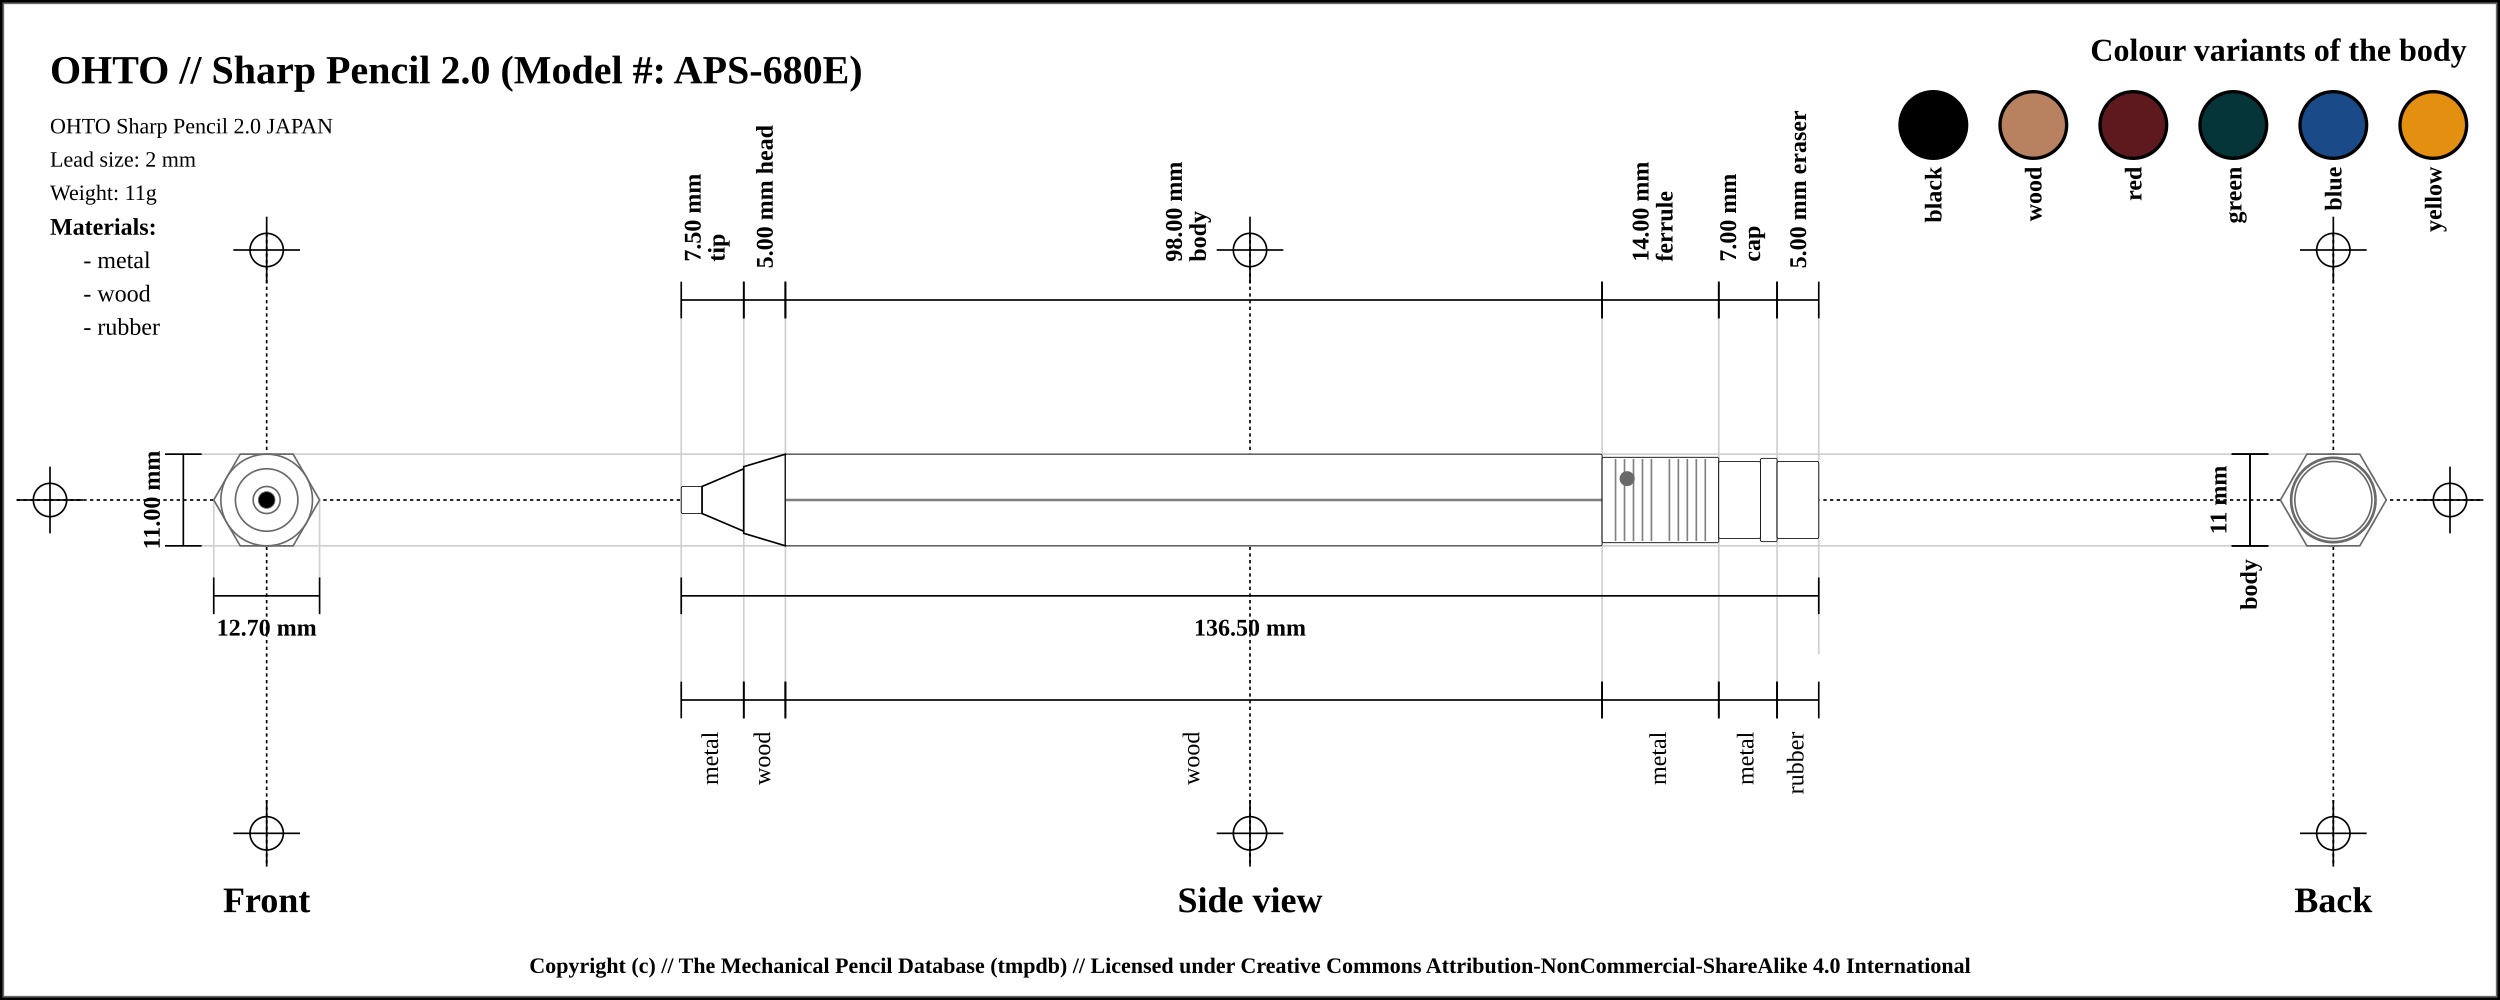
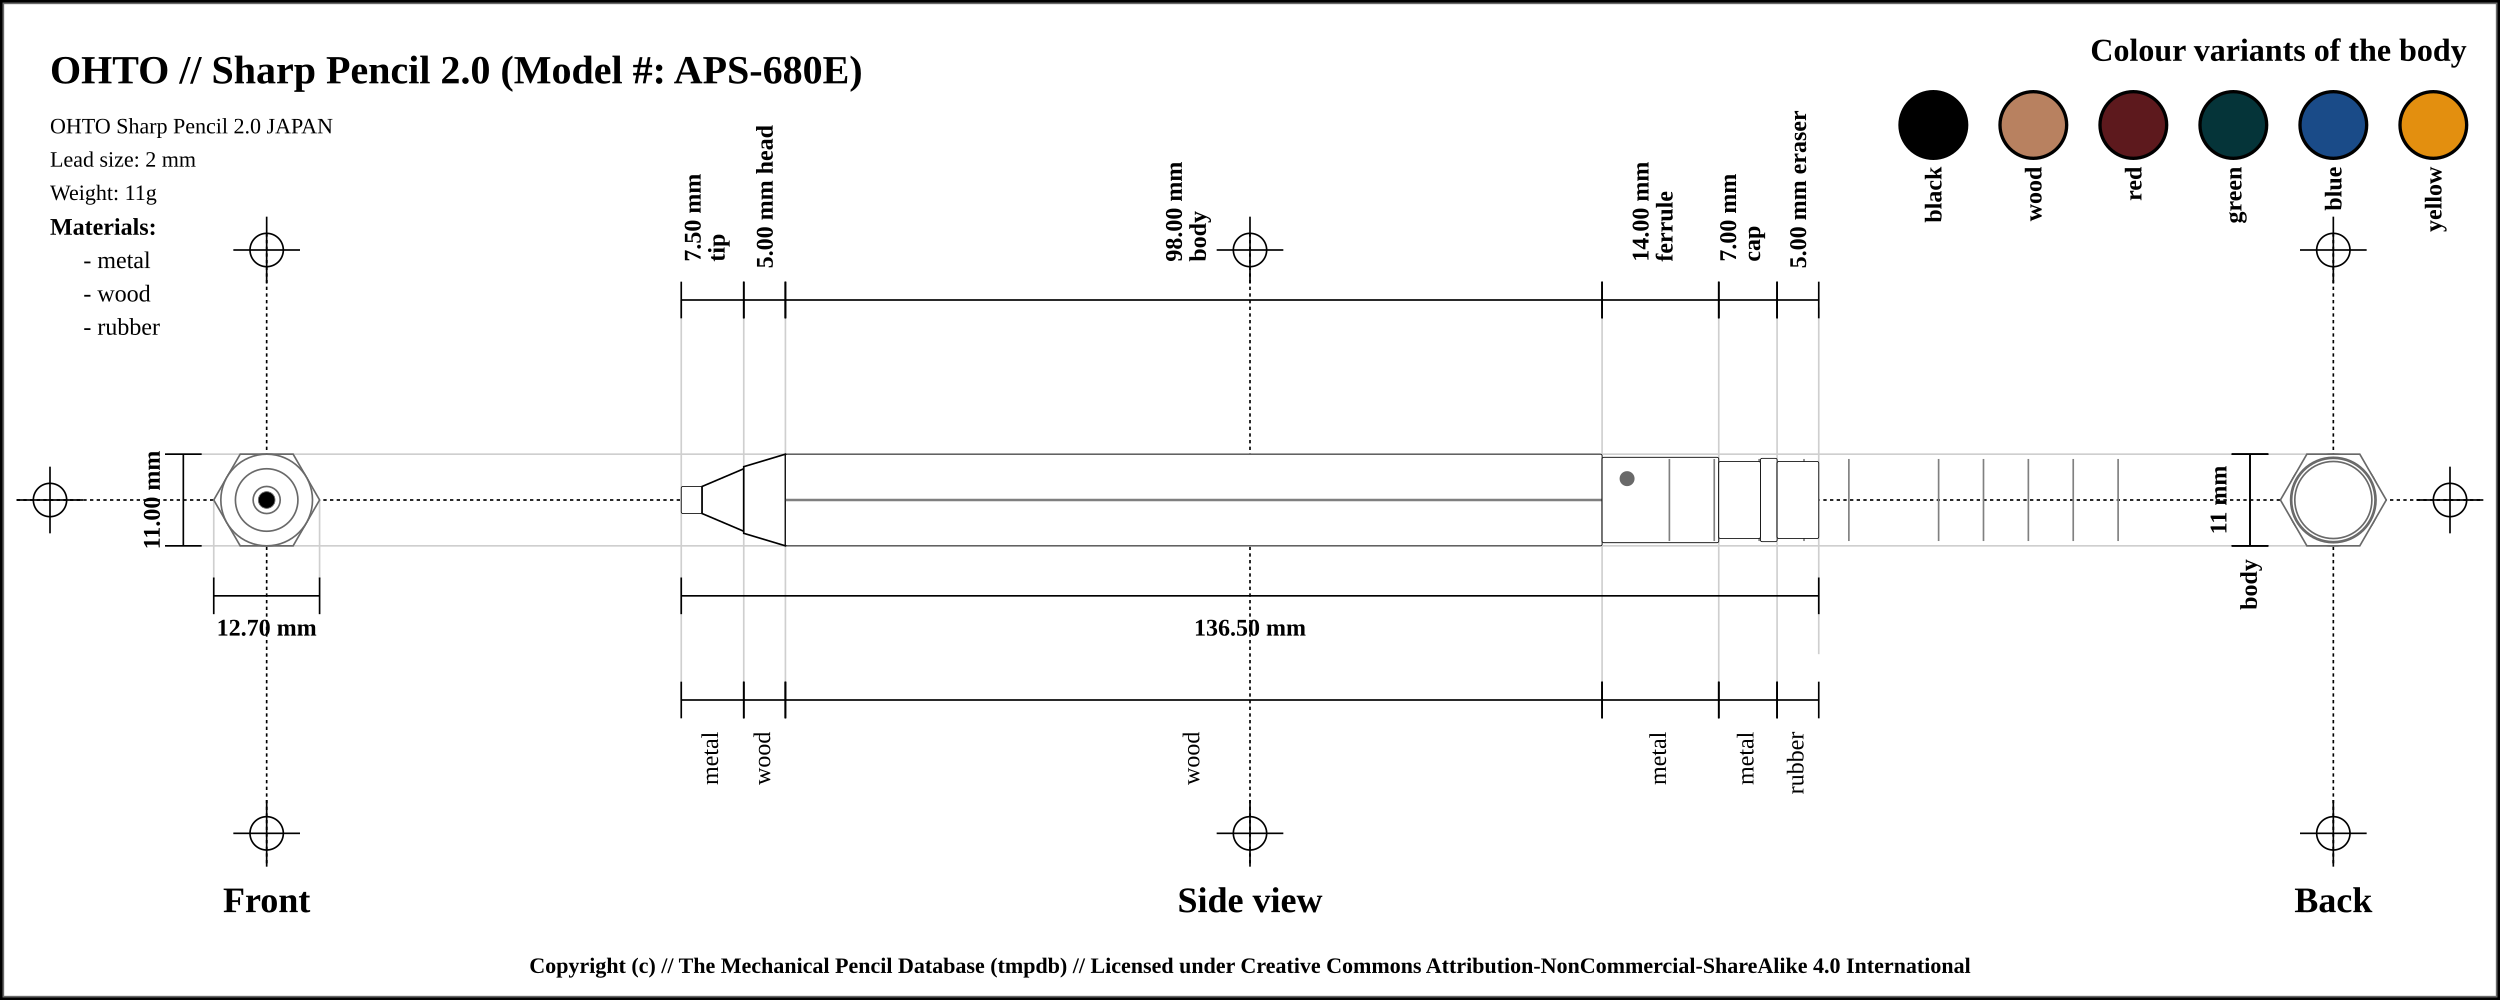
<svg xmlns="http://www.w3.org/2000/svg" width="1500" height="600">
  <pattern id="diagonalHatch" patternUnits="userSpaceOnUse" width="8" height="8">
    <rect width="6" height="6" fill="none" />
    <path stroke="dimgray" stroke-linecap="round" stroke-width="1" d="M 4,4 L 8,8" />
    <path stroke="dimgray" stroke-linecap="round" stroke-width="1" d="M 4,4 L 0,8" />
    <path stroke="gray" stroke-linecap="round" stroke-width="1" d="M 4,4 L 8,0" />
    <path stroke="gray" stroke-linecap="round" stroke-width="1" d="M 4,4 L 0,0" />
  </pattern>
  <rect x="0" y="0" width="1500" height="600" fill="white" stroke="black" stroke-width="4" />
  <rect x="2" y="2" width="1496" height="596" fill="white" stroke="dimgray" stroke-width="1" />
  <line x1="10" y1="300" x2="1490" y2="300" stroke="#000000" stroke-dasharray="2" stroke-width="1" />
  <line x1="10" y1="300" x2="50" y2="300" stroke="#000000" stroke-width="1" />
  <line x1="30" y1="280" x2="30" y2="320" stroke="#000000" stroke-width="1" />
  <circle r="10" cx="30" cy="300" fill="none" stroke="#000000" stroke-width="1" />
  <line x1="1450" y1="300" x2="1490" y2="300" stroke="#000000" stroke-width="1" />
  <line x1="1470" y1="280" x2="1470" y2="320" stroke="#000000" stroke-width="1" />
  <circle r="10" cx="1470" cy="300" fill="none" stroke="#000000" stroke-width="1" />
  <line x1="160" y1="140" x2="160" y2="520" stroke="#000000" stroke-dasharray="2" stroke-width="1" />
  <line x1="140" y1="150" x2="180" y2="150" stroke="#000000" stroke-width="1" />
  <line x1="160" y1="130" x2="160" y2="170" stroke="#000000" stroke-width="1" />
  <circle r="10" cx="160" cy="150" fill="none" stroke="#000000" stroke-width="1" />
  <line x1="140" y1="500" x2="180" y2="500" stroke="#000000" stroke-width="1" />
  <line x1="160" y1="480" x2="160" y2="520" stroke="#000000" stroke-width="1" />
  <circle r="10" cx="160" cy="500" fill="none" stroke="#000000" stroke-width="1" />
  <line x1="750" y1="140" x2="750" y2="520" stroke="#000000" stroke-dasharray="2" stroke-width="1" />
  <line x1="730" y1="150" x2="770" y2="150" stroke="#000000" stroke-width="1" />
  <line x1="750" y1="130" x2="750" y2="170" stroke="#000000" stroke-width="1" />
  <circle r="10" cx="750" cy="150" fill="none" stroke="#000000" stroke-width="1" />
  <line x1="730" y1="500" x2="770" y2="500" stroke="#000000" stroke-width="1" />
  <line x1="750" y1="480" x2="750" y2="520" stroke="#000000" stroke-width="1" />
  <circle r="10" cx="750" cy="500" fill="none" stroke="#000000" stroke-width="1" />
  <line x1="1400" y1="140" x2="1400" y2="520" stroke="#000000" stroke-dasharray="2" stroke-width="1" />
  <line x1="1380" y1="150" x2="1420" y2="150" stroke="#000000" stroke-width="1" />
  <line x1="1400" y1="130" x2="1400" y2="170" stroke="#000000" stroke-width="1" />
  <circle r="10" cx="1400" cy="150" fill="none" stroke="#000000" stroke-width="1" />
  <line x1="1380" y1="500" x2="1420" y2="500" stroke="#000000" stroke-width="1" />
  <line x1="1400" y1="480" x2="1400" y2="520" stroke="#000000" stroke-width="1" />
  <circle r="10" cx="1400" cy="500" fill="none" stroke="#000000" stroke-width="1" />
  <text x="30" y="50" font-size="2.0em" font-weight="bold"> OHTO // Sharp Pencil 2.0 (Model #: APS-680E)</text>
  <text x="30" y="80" font-size="1.1em"> OHTO Sharp Pencil 2.0 JAPAN</text>
  <text x="30" y="100" font-size="1.1em"> Lead size: 2 mm</text>
  <text x="30" y="120" font-size="1.1em"> Weight: 11g</text>
  <text x="1480" y="30" font-size="1.6em" font-weight="bold" text-anchor="end" dominant-baseline="central">Colour variants of the body</text>
  <rect x="1440" y="55" width="40" rx="50%" ry="50%" height="40" stroke="black" stroke-width="2" fill="#e38f0f" />
  <text x="1460" y="100" transform="rotate(-90, 1460, 100)" font-size="1.2em" font-weight="bold" text-anchor="end" dominant-baseline="central">yellow</text>
  <rect x="1380" y="55" width="40" rx="50%" ry="50%" height="40" stroke="black" stroke-width="2" fill="#1a4b88" />
  <text x="1400" y="100" transform="rotate(-90, 1400, 100)" font-size="1.2em" font-weight="bold" text-anchor="end" dominant-baseline="central">blue</text>
  <rect x="1320" y="55" width="40" rx="50%" ry="50%" height="40" stroke="black" stroke-width="2" fill="#053439" />
  <text x="1340" y="100" transform="rotate(-90, 1340, 100)" font-size="1.2em" font-weight="bold" text-anchor="end" dominant-baseline="central">green</text>
  <rect x="1260" y="55" width="40" rx="50%" ry="50%" height="40" stroke="black" stroke-width="2" fill="#5d191d" />
  <text x="1280" y="100" transform="rotate(-90, 1280, 100)" font-size="1.2em" font-weight="bold" text-anchor="end" dominant-baseline="central">red</text>
  <rect x="1200" y="55" width="40" rx="50%" ry="50%" height="40" stroke="black" stroke-width="2" fill="#b88160" />
  <text x="1220" y="100" transform="rotate(-90, 1220, 100)" font-size="1.2em" font-weight="bold" text-anchor="end" dominant-baseline="central">wood</text>
  <rect x="1140" y="55" width="40" rx="50%" ry="50%" height="40" stroke="black" stroke-width="2" fill="black" />
  <text x="1160" y="100" transform="rotate(-90, 1160, 100)" font-size="1.2em" font-weight="bold" text-anchor="end" dominant-baseline="central">black</text>
  <text x="30" y="136" font-size="1.2em" font-weight="bold" text-anchor="start" dominant-baseline="central">Materials:</text>
  <text x="50" y="156" font-size="1.2em" text-anchor="start" dominant-baseline="central"> - metal</text>
  <text x="50" y="176" font-size="1.2em" text-anchor="start" dominant-baseline="central"> - wood</text>
  <text x="50" y="196" font-size="1.2em" text-anchor="start" dominant-baseline="central"> - rubber</text>
  <line x1="100" y1="272.5" x2="1400" y2="272.5" stroke="#cfcfcf" stroke-width="1" />
  <line x1="100" y1="327.5" x2="1400" y2="327.5" stroke="#cfcfcf" stroke-width="1" />
  <line x1="128.246" y1="300" x2="128.246" y2="347.5" stroke="#cfcfcf" stroke-width="1" />
  <line x1="191.754" y1="300" x2="191.754" y2="347.5" stroke="#cfcfcf" stroke-width="1" />
  <line x1="408.75" y1="180" x2="408.75" y2="420" stroke="#cfcfcf" stroke-width="1" />
  <line x1="446.25" y1="180" x2="446.25" y2="420" stroke="#cfcfcf" stroke-width="1" />
  <line x1="471.25" y1="180" x2="471.25" y2="420" stroke="#cfcfcf" stroke-width="1" />
  <line x1="961.25" y1="180" x2="961.25" y2="420" stroke="#cfcfcf" stroke-width="1" />
  <line x1="1031.25" y1="180" x2="1031.25" y2="420" stroke="#cfcfcf" stroke-width="1" />
  <line x1="1066.25" y1="180" x2="1066.25" y2="420" stroke="#cfcfcf" stroke-width="1" />
  <line x1="1091.25" y1="184.5" x2="1091.25" y2="392.5" stroke="#cfcfcf" stroke-width="1" />
  <text x="160" y="540" font-size="1.8em" font-weight="bold" text-anchor="middle" dominant-baseline="central">Front</text>
  <text x="750" y="540" font-size="1.8em" font-weight="bold" text-anchor="middle" dominant-baseline="central">Side view</text>
  <text x="1400" y="540" font-size="1.8em" font-weight="bold" text-anchor="middle" dominant-baseline="central">Back</text>
  <line x1="99" y1="272.5" x2="121" y2="272.5" stroke="black" stroke-width="1" />
  <line x1="110" y1="272.5" x2="110" y2="327.5" stroke="black" stroke-width="1" />
  <line x1="99" y1="327.5" x2="121" y2="327.5" stroke="black" stroke-width="1" />
  <text x="91" y="300" transform="rotate(-90, 91, 300)" font-size="1.2em" font-weight="bold" text-anchor="middle" dominant-baseline="central" fill="black">11.00 mm</text>
  <line x1="128.246" y1="346.5" x2="128.246" y2="368.5" stroke="black" stroke-width="1" />
  <line x1="128.246" y1="357.5" x2="191.754" y2="357.5" stroke="black" stroke-width="1" />
  <line x1="191.754" y1="346.5" x2="191.754" y2="368.5" stroke="black" stroke-width="1" />
  <text x="160" y="376.5" font-size="1.2em" font-weight="bold" text-anchor="middle" dominant-baseline="central" fill="black">
    <tspan x="160" dy="0">12.70 mm</tspan>
  </text>
  <line x1="408.75" y1="169" x2="408.75" y2="191" stroke="black" stroke-width="1" />
  <line x1="408.75" y1="180" x2="446.25" y2="180" stroke="black" stroke-width="1" />
  <line x1="446.25" y1="169" x2="446.25" y2="191" stroke="black" stroke-width="1" />
  <text x="427.5" y="161" font-size="1.2em" transform="rotate(-90, 415.5, 161)" font-weight="bold" text-anchor="start" dominant-baseline="central" fill="black">
    <tspan x="419.5" dy="0">7.50 mm</tspan>
    <tspan x="419.5" dy="1em">tip</tspan>
  </text>
  <line x1="446.25" y1="169" x2="446.25" y2="191" stroke="black" stroke-width="1" />
  <line x1="446.25" y1="180" x2="471.25" y2="180" stroke="black" stroke-width="1" />
  <line x1="471.25" y1="169" x2="471.25" y2="191" stroke="black" stroke-width="1" />
  <text x="458.75" y="161" font-size="1.2em" transform="rotate(-90, 458.75, 161)" font-weight="bold" text-anchor="start" dominant-baseline="central" fill="black">
    <tspan x="458.75" dy="0">5.00 mm head</tspan>
  </text>
  <line x1="471.25" y1="169" x2="471.25" y2="191" stroke="black" stroke-width="1" />
  <line x1="471.25" y1="180" x2="961.25" y2="180" stroke="black" stroke-width="1" />
  <line x1="961.25" y1="169" x2="961.25" y2="191" stroke="black" stroke-width="1" />
  <text x="716.25" y="161" font-size="1.2em" transform="rotate(-90, 704.25, 161)" font-weight="bold" text-anchor="start" dominant-baseline="central" fill="black">
    <tspan x="708.25" dy="0">98.00 mm</tspan>
    <tspan x="708.25" dy="1em">body</tspan>
  </text>
  <line x1="961.25" y1="169" x2="961.25" y2="191" stroke="black" stroke-width="1" />
  <line x1="961.25" y1="180" x2="1031.25" y2="180" stroke="black" stroke-width="1" />
  <line x1="1031.25" y1="169" x2="1031.25" y2="191" stroke="black" stroke-width="1" />
  <text x="996.25" y="161" font-size="1.2em" transform="rotate(-90, 984.25, 161)" font-weight="bold" text-anchor="start" dominant-baseline="central" fill="black">
    <tspan x="988.25" dy="0">14.00 mm</tspan>
    <tspan x="988.25" dy="1em">ferrule</tspan>
  </text>
  <line x1="1031.25" y1="169" x2="1031.25" y2="191" stroke="black" stroke-width="1" />
  <line x1="1031.25" y1="180" x2="1066.25" y2="180" stroke="black" stroke-width="1" />
  <line x1="1066.25" y1="169" x2="1066.25" y2="191" stroke="black" stroke-width="1" />
  <text x="1048.75" y="161" font-size="1.2em" transform="rotate(-90, 1036.75, 161)" font-weight="bold" text-anchor="start" dominant-baseline="central" fill="black">
    <tspan x="1040.75" dy="0">7.00 mm</tspan>
    <tspan x="1040.75" dy="1em">cap</tspan>
  </text>
  <line x1="1066.25" y1="169" x2="1066.25" y2="191" stroke="black" stroke-width="1" />
  <line x1="1066.25" y1="180" x2="1091.25" y2="180" stroke="black" stroke-width="1" />
  <line x1="1091.25" y1="169" x2="1091.25" y2="191" stroke="black" stroke-width="1" />
  <text x="1078.75" y="161" font-size="1.2em" transform="rotate(-90, 1078.75, 161)" font-weight="bold" text-anchor="start" dominant-baseline="central" fill="black">
    <tspan x="1078.75" dy="0">5.00 mm eraser</tspan>
  </text>
  <line x1="408.75" y1="346.5" x2="408.75" y2="368.5" stroke="black" stroke-width="1" />
  <line x1="408.75" y1="357.5" x2="1091.25" y2="357.5" stroke="black" stroke-width="1" />
  <line x1="1091.25" y1="346.5" x2="1091.25" y2="368.5" stroke="black" stroke-width="1" />
  <text x="750" y="376.5" font-size="1.2em" font-weight="bold" text-anchor="middle" dominant-baseline="central" fill="black">
    <tspan x="750" dy="0">136.50 mm</tspan>
  </text>
  <line x1="408.75" y1="409" x2="408.75" y2="431" stroke="black" stroke-width="1" />
  <line x1="408.75" y1="420" x2="446.25" y2="420" stroke="black" stroke-width="1" />
  <line x1="446.25" y1="409" x2="446.25" y2="431" stroke="black" stroke-width="1" />
  <text x="427.5" y="439" font-size="1.2em" transform="rotate(-90, 427.5, 439)" text-anchor="end" dominant-baseline="middle" fill="black">
    <tspan x="427.5" dy="0">metal</tspan>
  </text>
  <line x1="446.25" y1="409" x2="446.25" y2="431" stroke="black" stroke-width="1" />
  <line x1="446.25" y1="420" x2="471.25" y2="420" stroke="black" stroke-width="1" />
  <line x1="471.25" y1="409" x2="471.25" y2="431" stroke="black" stroke-width="1" />
  <text x="458.75" y="439" font-size="1.2em" transform="rotate(-90, 458.75, 439)" text-anchor="end" dominant-baseline="middle" fill="black">
    <tspan x="458.75" dy="0">wood</tspan>
  </text>
  <line x1="471.25" y1="409" x2="471.25" y2="431" stroke="black" stroke-width="1" />
  <line x1="471.25" y1="420" x2="961.25" y2="420" stroke="black" stroke-width="1" />
  <line x1="961.25" y1="409" x2="961.25" y2="431" stroke="black" stroke-width="1" />
  <text x="716.25" y="439" font-size="1.2em" transform="rotate(-90, 716.25, 439)" text-anchor="end" dominant-baseline="middle" fill="black">
    <tspan x="716.25" dy="0">wood</tspan>
  </text>
  <line x1="961.25" y1="409" x2="961.25" y2="431" stroke="black" stroke-width="1" />
  <line x1="961.25" y1="420" x2="1031.25" y2="420" stroke="black" stroke-width="1" />
  <line x1="1031.25" y1="409" x2="1031.25" y2="431" stroke="black" stroke-width="1" />
  <text x="996.25" y="439" font-size="1.2em" transform="rotate(-90, 996.25, 439)" text-anchor="end" dominant-baseline="middle" fill="black">
    <tspan x="996.25" dy="0">metal</tspan>
  </text>
  <line x1="1031.25" y1="409" x2="1031.25" y2="431" stroke="black" stroke-width="1" />
  <line x1="1031.25" y1="420" x2="1066.25" y2="420" stroke="black" stroke-width="1" />
  <line x1="1066.25" y1="409" x2="1066.25" y2="431" stroke="black" stroke-width="1" />
  <text x="1048.75" y="439" font-size="1.2em" transform="rotate(-90, 1048.75, 439)" text-anchor="end" dominant-baseline="middle" fill="black">
    <tspan x="1048.75" dy="0">metal</tspan>
  </text>
  <line x1="1066.25" y1="409" x2="1066.25" y2="431" stroke="black" stroke-width="1" />
  <line x1="1066.25" y1="420" x2="1091.25" y2="420" stroke="black" stroke-width="1" />
  <line x1="1091.25" y1="409" x2="1091.25" y2="431" stroke="black" stroke-width="1" />
  <text x="1078.75" y="439" font-size="1.2em" transform="rotate(-90, 1078.75, 439)" text-anchor="end" dominant-baseline="middle" fill="black">
    <tspan x="1078.75" dy="0">rubber</tspan>
  </text>
  <line x1="1339" y1="272.5" x2="1361" y2="272.5" stroke="black" stroke-width="1" />
  <line x1="1350" y1="272.5" x2="1350" y2="327.5" stroke="black" stroke-width="1" />
  <line x1="1339" y1="327.5" x2="1361" y2="327.5" stroke="black" stroke-width="1" />
  <text x="1331" y="300" transform="rotate(-90, 1331, 300)" font-size="1.2em" font-weight="bold" text-anchor="middle" dominant-baseline="central" fill="black">11 mm</text>
  <line x1="1339" y1="272.5" x2="1361" y2="272.5" stroke="black" stroke-width="1" />
  <line x1="1350" y1="272.5" x2="1350" y2="327.5" stroke="black" stroke-width="1" />
  <line x1="1339" y1="327.5" x2="1361" y2="327.5" stroke="black" stroke-width="1" />
  <text x="1350" y="335.5" transform="rotate(-90, 1350, 335.5)" font-weight="bold" font-size="1.2em" text-anchor="end" dominant-baseline="middle" fill="black">body</text>
  <rect x="408.75" y="291.875" width="12.5" height="16.25" rx="1" ry="1" stroke-width="0.5" stroke="black" fill="white" />
  <path d="M421.25 291.875 L446.25 281.25 L446.25 318.75 L421.25 308.125 Z" stroke-width="1" stroke="black" fill="white" />
  <path d="M446.25 280 L471.25 272.5 L471.25 327.5 L446.25 320 Z" stroke-width="1" stroke="black" fill="white" />
  <rect x="471.25" y="272.5" width="490" height="55" rx="1" ry="1" stroke-width="0.5" stroke="black" fill="white" />
  <line x1="471.25" y1="300" x2="961.25" y2="300" stroke-width="1.5" stroke="black" fill="none" stroke-opacity="0.5" />
  <line x1="471.25" y1="300" x2="961.25" y2="300" stroke-width="0.5" stroke="gray" fill="none" stroke-opacity="0.5" />
  <rect x="961.25" y="274.375" width="70" height="51.25" rx="1" ry="1" stroke-width="0.5" stroke="black" fill="white" />
-   <line x1="969.327" y1="275.375" x2="969.327" y2="324.625" stroke-width="1" stroke="gray" />
-   <line x1="974.712" y1="275.375" x2="974.712" y2="324.625" stroke-width="1" stroke="gray" />
-   <line x1="980.096" y1="275.375" x2="980.096" y2="324.625" stroke-width="1" stroke="gray" />
-   <line x1="985.481" y1="275.375" x2="985.481" y2="324.625" stroke-width="1" stroke="gray" />
-   <line x1="990.865" y1="275.375" x2="990.865" y2="324.625" stroke-width="1" stroke="gray" />
  <line x1="1001.635" y1="275.375" x2="1001.635" y2="324.625" stroke-width="1" stroke="gray" />
-   <line x1="1007.019" y1="275.375" x2="1007.019" y2="324.625" stroke-width="1" stroke="gray" />
-   <line x1="1012.404" y1="275.375" x2="1012.404" y2="324.625" stroke-width="1" stroke="gray" />
-   <line x1="1017.788" y1="275.375" x2="1017.788" y2="324.625" stroke-width="1" stroke="gray" />
-   <line x1="1023.173" y1="275.375" x2="1023.173" y2="324.625" stroke-width="1" stroke="gray" />
+   <line x1="1028.558" y1="275.375" x2="1028.558" y2="324.625" stroke-width="1" stroke="gray" />
+   <line x1="1055.481" y1="275.375" x2="1055.481" y2="324.625" stroke-width="1" stroke="gray" />
+   <line x1="1082.404" y1="275.375" x2="1082.404" y2="324.625" stroke-width="1" stroke="gray" />
+   <line x1="1109.327" y1="275.375" x2="1109.327" y2="324.625" stroke-width="1" stroke="gray" />
+   <line x1="1163.173" y1="275.375" x2="1163.173" y2="324.625" stroke-width="1" stroke="gray" />
+   <line x1="1190.096" y1="275.375" x2="1190.096" y2="324.625" stroke-width="1" stroke="gray" />
+   <line x1="1217.019" y1="275.375" x2="1217.019" y2="324.625" stroke-width="1" stroke="gray" />
+   <line x1="1243.942" y1="275.375" x2="1243.942" y2="324.625" stroke-width="1" stroke="gray" />
+   <line x1="1270.865" y1="275.375" x2="1270.865" y2="324.625" stroke-width="1" stroke="gray" />
  <circle r="4" cx="976.25" cy="287.188" stroke="dimgray" stroke-width="1" fill="dimGray" />
  <rect x="1031.25" y="276.875" width="25" height="46.25" rx="1" ry="1" stroke-width="0.5" stroke="black" fill="white" />
  <rect x="1056.25" y="275" width="10" height="50" rx="1" ry="1" stroke-width="0.5" stroke="black" fill="white" />
  <rect x="1066.25" y="276.875" width="25" height="46.25" rx="1" ry="1" stroke-width="0.5" stroke="black" fill="white" />
  <circle r="23.125" cx="160" cy="300" fill="white" stroke="dimgray" stroke-width="1" />
  <circle r="25" cx="160" cy="300" fill="white" stroke="dimgray" stroke-width="1" />
  <circle r="23.125" cx="160" cy="300" fill="white" stroke="dimgray" stroke-width="1" />
  <circle r="25.625" cx="160" cy="300" fill="white" stroke="dimgray" stroke-width="1" />
  <polygon points="144.123,272.5 175.877,272.5 191.754,300 175.877,327.5 144.123,327.5 128.246,300 " stroke="dimgray" stroke-width="1" fill="white" />
  <circle r="20" cx="160" cy="300" stroke="dimgray" stroke-width="1" fill="white" />
  <circle r="27.5" cx="160" cy="300" stroke="dimgray" stroke-width="1" fill="white" />
  <circle r="8.125" cx="160" cy="300" stroke="dimgray" stroke-width="1" fill="white" />
  <circle r="18.75" cx="160" cy="300" stroke="dimgray" stroke-width="1" fill="white" />
  <circle r="8.125" cx="160" cy="300" fill="white" stroke="dimgray" stroke-width="1" />
  <circle r="5" cx="160" cy="300" fill="black" stroke="dimgray" stroke-width="0.5" />
  <circle r="8.125" cx="1400" cy="300" fill="white" stroke="dimgray" stroke-width="1" />
  <circle r="8.125" cx="1400" cy="300" stroke="dimgray" stroke-width="1" fill="white" />
  <circle r="18.75" cx="1400" cy="300" stroke="dimgray" stroke-width="1" fill="white" />
  <circle r="20" cx="1400" cy="300" stroke="dimgray" stroke-width="1" fill="white" />
  <circle r="27.5" cx="1400" cy="300" stroke="dimgray" stroke-width="1" fill="white" />
  <polygon points="1384.123,272.5 1415.877,272.5 1431.754,300 1415.877,327.5 1384.123,327.5 1368.246,300 " stroke="dimgray" stroke-width="1" fill="white" />
  <circle r="25.625" cx="1400" cy="300" fill="white" stroke="dimgray" stroke-width="1" />
  <circle r="23.125" cx="1400" cy="300" fill="white" stroke="dimgray" stroke-width="1" />
  <circle r="25" cx="1400" cy="300" fill="white" stroke="dimgray" stroke-width="1" />
  <circle r="23.125" cx="1400" cy="300" fill="white" stroke="dimgray" stroke-width="1" />
  <text x="50%" y="580" font-size="1.1em" font-weight="bold" text-anchor="middle" dominant-baseline="middle">Copyright (c) // The Mechanical Pencil Database (tmpdb) // Licensed under Creative Commons Attribution-NonCommercial-ShareAlike 4.0 International</text>
</svg>
